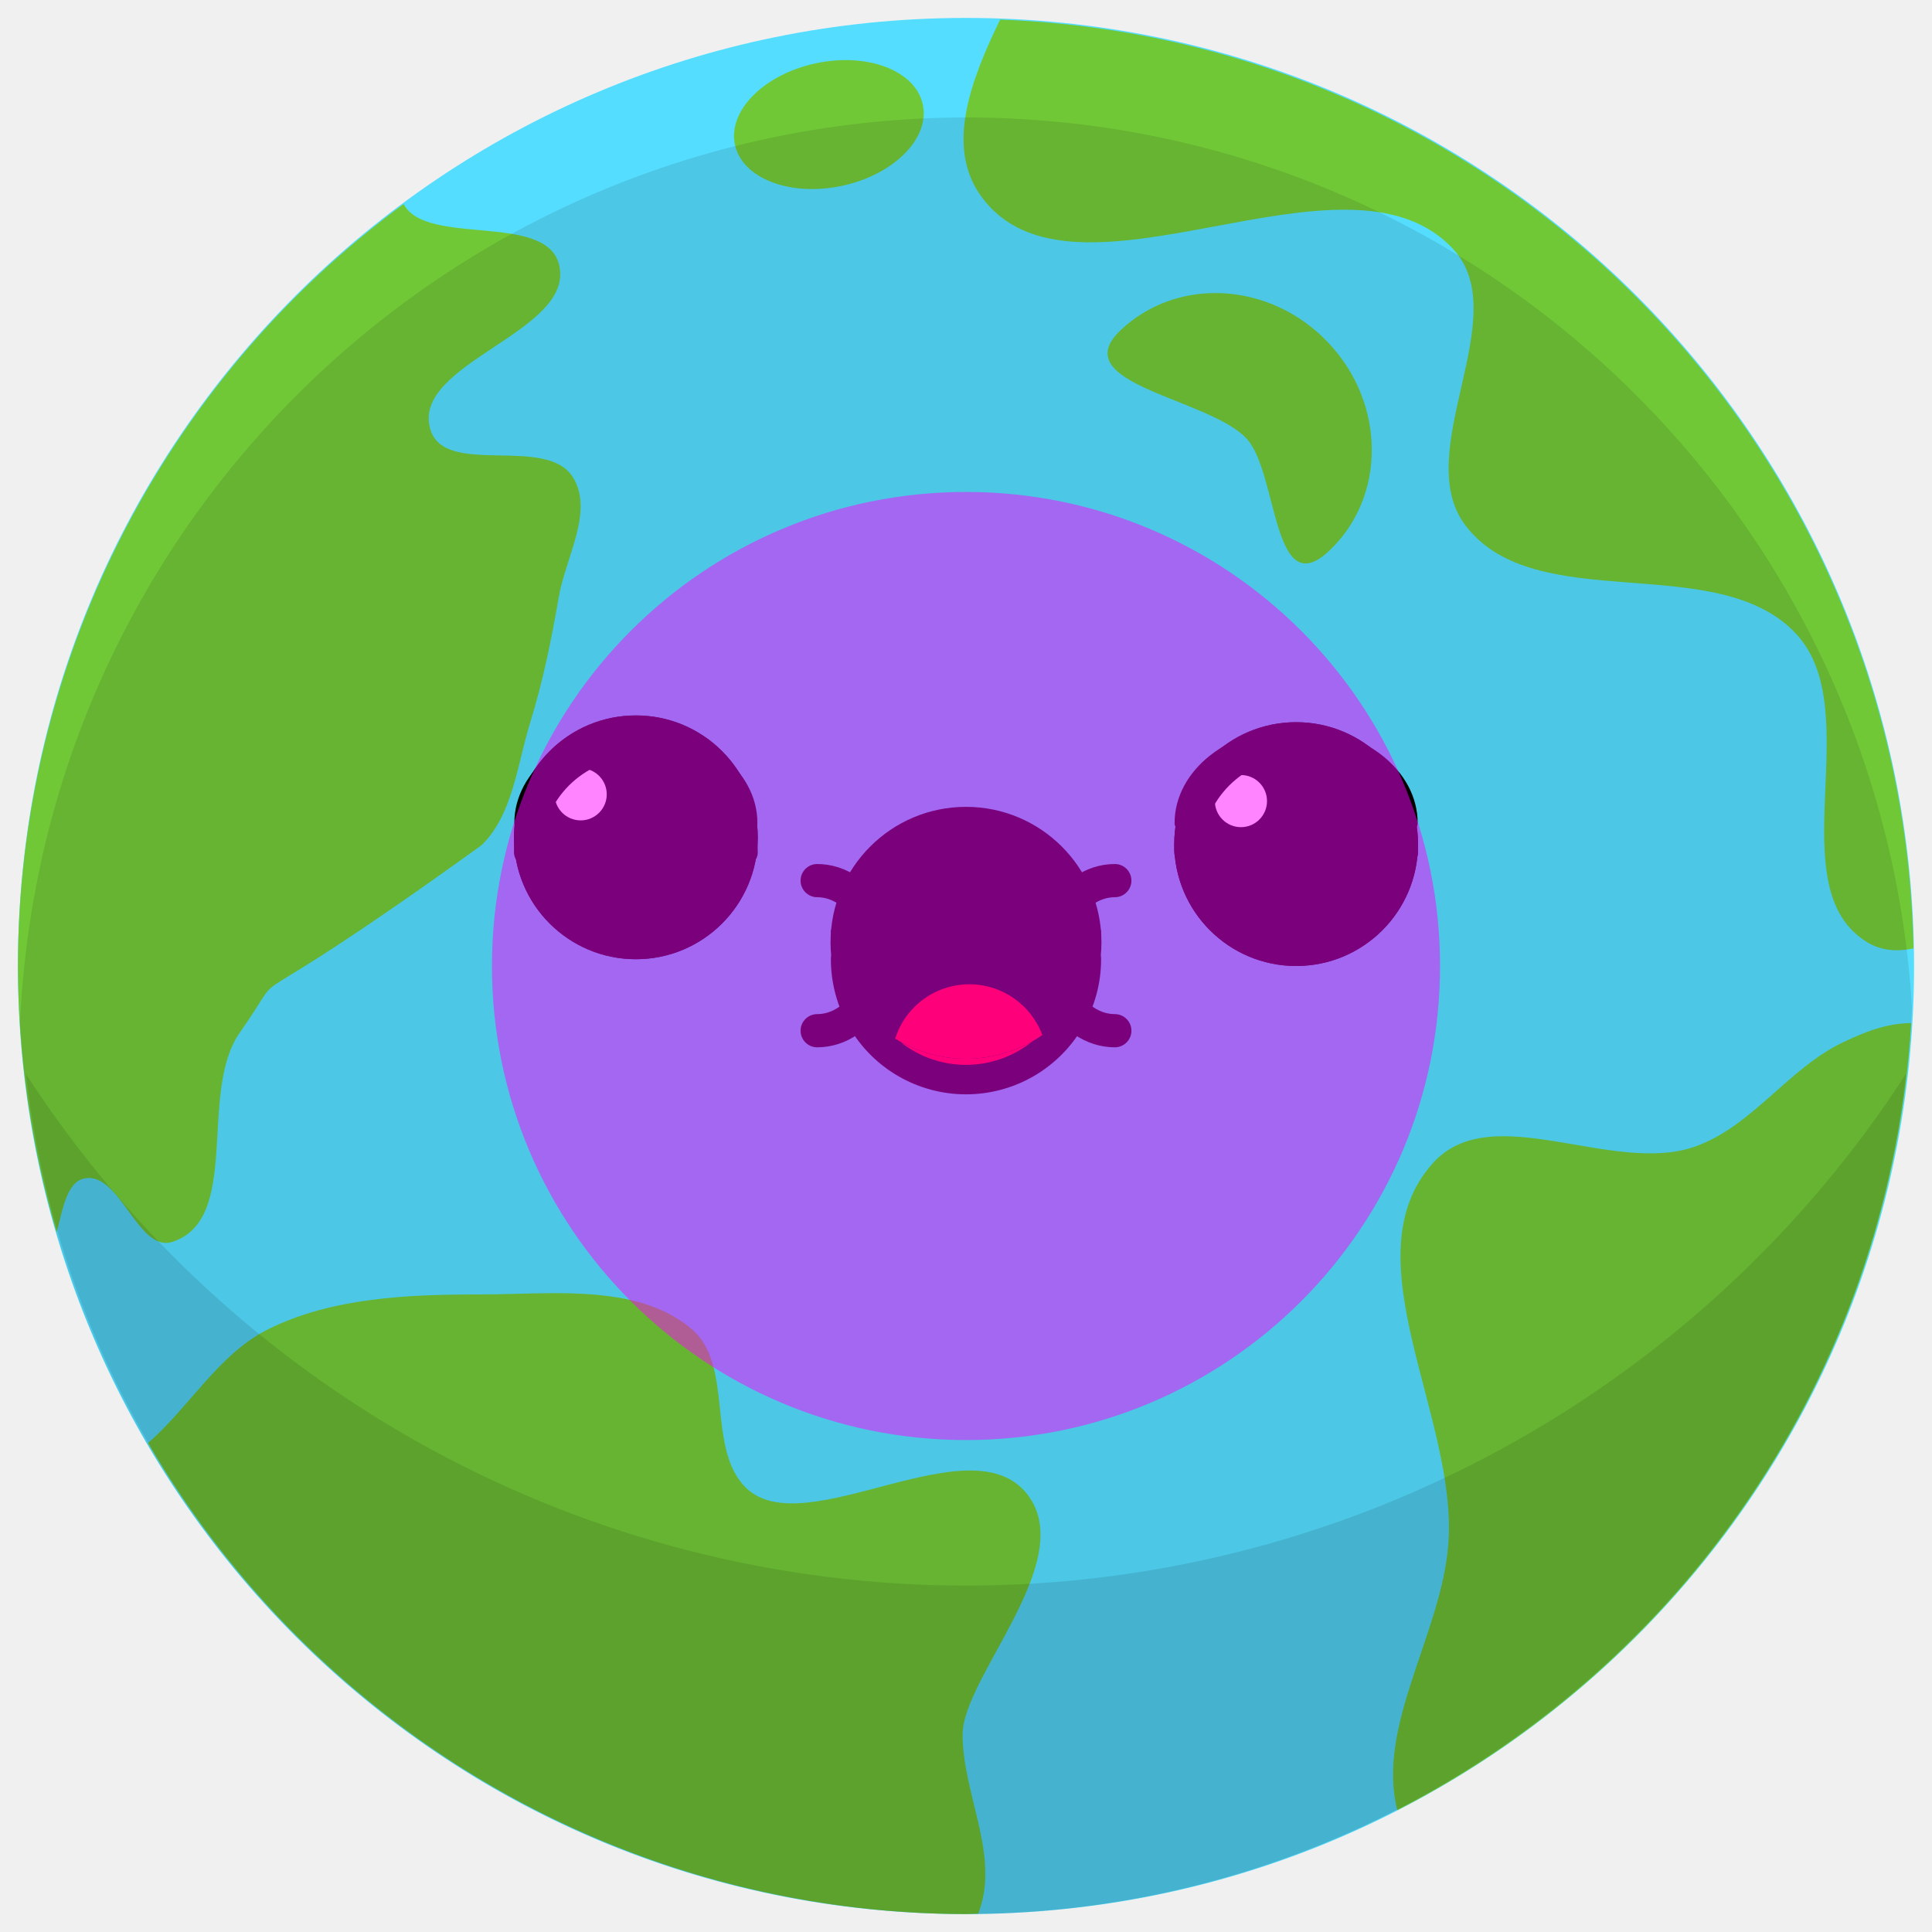
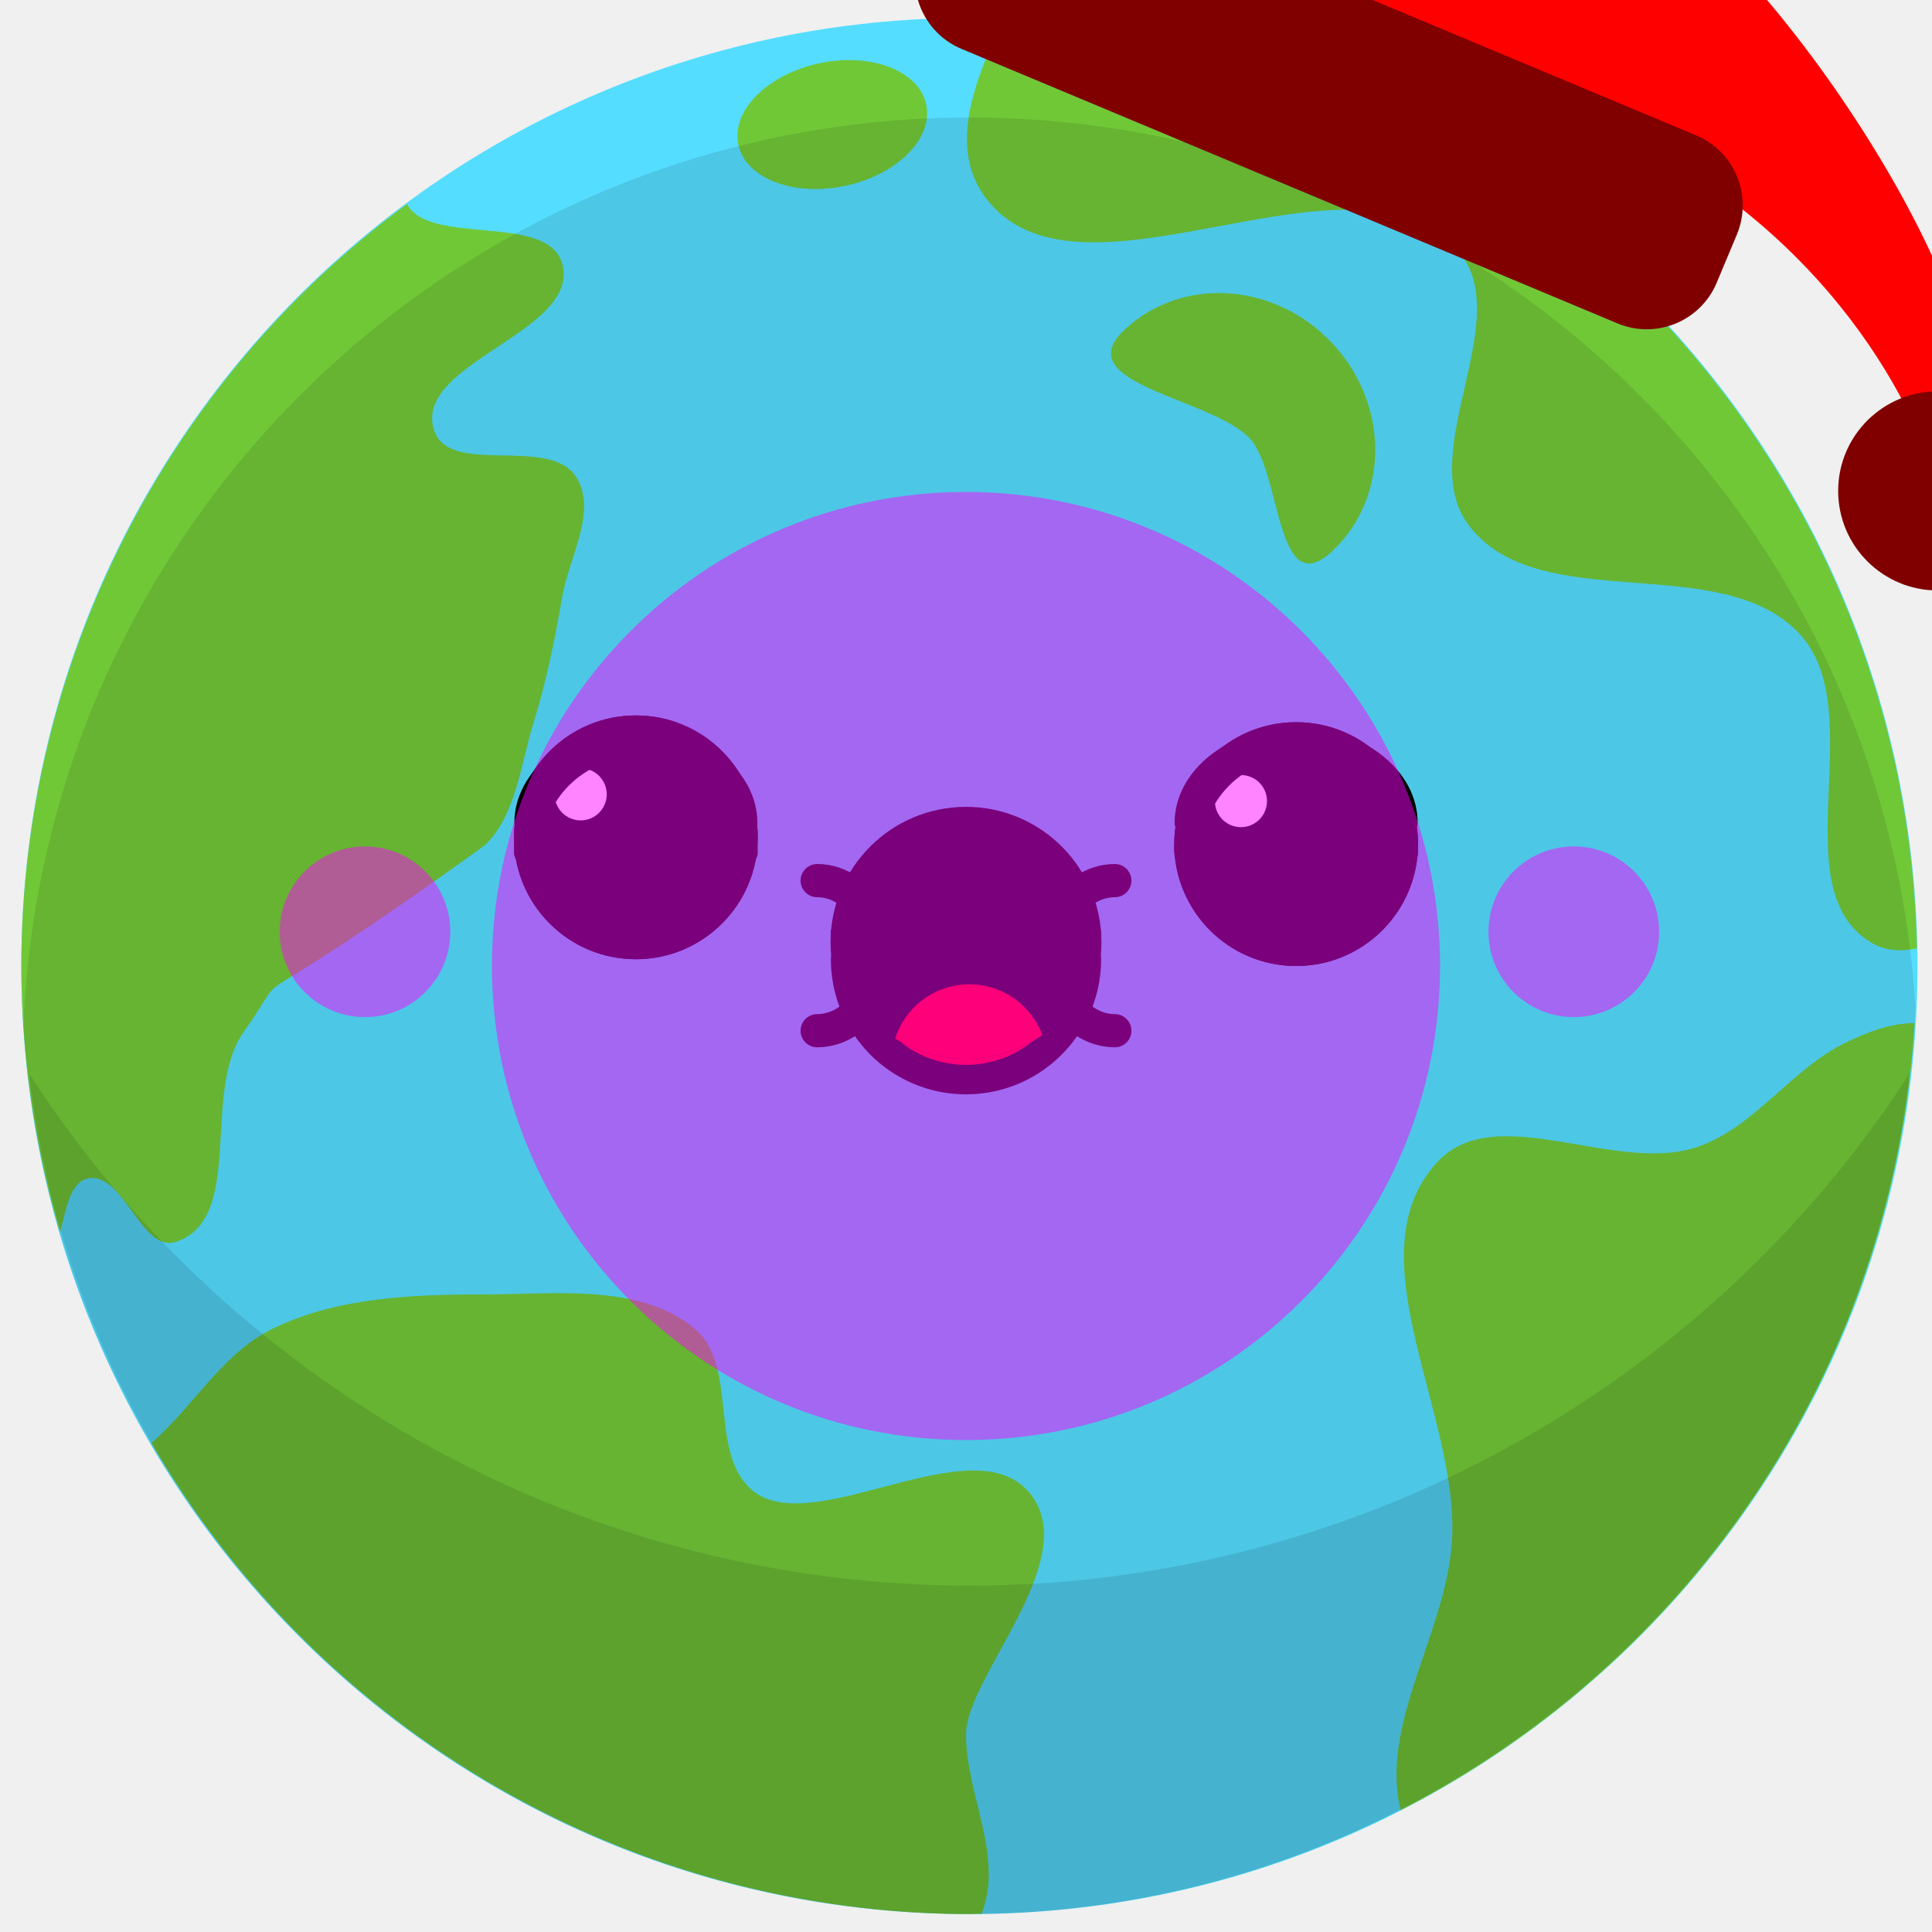
<svg xmlns="http://www.w3.org/2000/svg" width="215.667mm" height="215.667mm" viewBox="0 0 215.667 215.667" version="1.1" id="svg8">
  <defs id="defs2" />
  <g id="layer1" style="display:inline" transform="translate(72.30372,-37.97621)">
-     <g id="g996">
+     <g id="g996" transform="translate(0.3811896)">
      <circle r="105.833" cy="145.81" cx="35.53" id="path815" style="opacity:1;fill:#55ddff;fill-opacity:1;fill-rule:nonzero;stroke:none;stroke-width:0.541;stroke-linecap:round;stroke-linejoin:round;stroke-miterlimit:4;stroke-dasharray:none;stroke-dashoffset:0;stroke-opacity:1" />
      <path id="path817" transform="scale(0.2645833)" d="M -102.975,229.619 A 400,400 0 0 0 -265.715,551.092 400,400 0 0 0 -249.375,663.393 c 2.537,-9.399 4.2,-21.233 11.828,-22.693 14.95,-2.863 22.516,31.519 36.984,26.789 29.403,-9.613 10.716,-62.999 28.48,-88.324 24.709,-35.226 -11.742,2.919 102.027,-79.078 13.223,-12.968 14.977,-33.966 20.459,-51.656 5.364,-17.307 9.008,-35.141 12.07,-53 2.873,-16.757 15.015,-36.322 5.887,-50.666 -11.326,-17.799 -53.943,0.186 -60.045,-20.01 -8.51,-28.164 61.464,-41.075 54.275,-69.605 -5.589,-22.184 -56.085,-7.496 -65.566,-25.529 z" style="opacity:1;fill:#71c837;fill-opacity:1;fill-rule:nonzero;stroke:none;stroke-width:6.361;stroke-linecap:round;stroke-linejoin:round;stroke-miterlimit:4;stroke-dasharray:none;stroke-dashoffset:0;stroke-opacity:1" />
      <path id="ellipse821" transform="scale(0.2645833)" d="m -41.293,689.127 c -10,0.059 -20.002,0.535 -29.422,0.535 -30.145,0 -62.22,1.247 -89.248,14.596 -20.921,10.332 -33.233,32.748 -50.865,48.092 71.539,122.876 202.929,198.54 345.113,198.742 1.726,-0.05 3.452,-0.111 5.178,-0.184 0.388,-1.07 0.758,-2.147 1.09,-3.242 7.024,-23.192 -7.695,-48.057 -7.695,-72.289 0,-24.232 48.446,-72.844 27.695,-100.86 C 136.908,742.592 66.184,795.522 41.416,771.199 24.591,754.676 36.543,719.481 18.533,704.258 2.706,690.879 -19.293,688.996 -41.293,689.127 Z" style="opacity:1;fill:#71c837;fill-opacity:1;fill-rule:nonzero;stroke:none;stroke-width:6.754;stroke-linecap:round;stroke-linejoin:round;stroke-miterlimit:4;stroke-dasharray:none;stroke-dashoffset:0;stroke-opacity:1" />
      <path id="ellipse823" transform="scale(0.2645833)" d="m 148.666,151.811 c -12.586,25.919 -22.906,53.671 -8.168,74.281 38.86,54.342 153.516,-26.422 199.17,22.352 26.628,28.447 -18.213,85.734 5.342,116.773 29.656,39.078 106.719,9.803 139.783,46.043 29.961,32.839 -8.2,107.148 29.959,129.949 5.853,3.497 12.448,3.883 19.271,2.486 A 400,400 0 0 0 148.666,151.811 Z" style="opacity:1;fill:#71c837;fill-opacity:1;fill-rule:nonzero;stroke:none;stroke-width:9.035;stroke-linecap:round;stroke-linejoin:round;stroke-miterlimit:4;stroke-dasharray:none;stroke-dashoffset:0;stroke-opacity:1" />
      <path id="ellipse825" transform="scale(0.2645833)" d="m 533.08,575.164 c -10.686,0.122 -19.812,3.848 -28.826,8.143 -22.976,10.946 -38.401,35.538 -62.41,43.98 -34.82,12.244 -85.788,-20.5 -110.515,6.904 -35.89,39.777 10.455,107.168 6.467,160.595 -2.842,38.072 -30.531,76.64 -21.549,112.488 C 442.186,842.722 524.641,716.43 533.08,575.164 Z" style="opacity:1;fill:#71c837;fill-opacity:1;fill-rule:nonzero;stroke:none;stroke-width:4.504;stroke-linecap:round;stroke-linejoin:round;stroke-miterlimit:4;stroke-dasharray:none;stroke-dashoffset:0;stroke-opacity:1" />
      <path id="ellipse827" d="m 75.973,76.229 c 6.431,6.798 6.482,17.194 0.113,23.219 -6.369,6.025 -5.709,-8.71 -9.233,-12.51 -4.205,-4.534 -20.426,-6.084 -14.057,-12.109 6.369,-6.025 16.746,-5.399 23.177,1.4 z" style="opacity:1;fill:#71c837;fill-opacity:1;fill-rule:nonzero;stroke:none;stroke-width:0.537;stroke-linecap:round;stroke-linejoin:round;stroke-miterlimit:4;stroke-dasharray:none;stroke-dashoffset:0;stroke-opacity:1" />
      <ellipse transform="rotate(-12.04391)" ry="6.993" rx="10.724" cy="54.96" cx="8.951" id="ellipse837" style="opacity:1;fill:#71c837;fill-opacity:1;fill-rule:nonzero;stroke:none;stroke-width:0.283;stroke-linecap:round;stroke-linejoin:round;stroke-miterlimit:4;stroke-dasharray:none;stroke-dashoffset:0;stroke-opacity:1" />
      <path id="path867" transform="scale(0.2645833)" d="M 134.285,193.09 A 400,400 0 0 0 -264.844,575.686 400,400 0 0 0 134.285,951.092 400,400 0 0 0 533.414,568.496 400,400 0 0 0 134.285,193.09 Z" style="opacity:1;fill:#000000;fill-opacity:0.098;fill-rule:nonzero;stroke:none;stroke-width:4.628;stroke-linecap:round;stroke-linejoin:round;stroke-miterlimit:4;stroke-dasharray:none;stroke-dashoffset:0;stroke-opacity:1" />
      <path id="path872" d="m 140.461,157.86 a 125.11,125.11 0 0 1 -104.884,57.119 125.11,125.11 0 0 1 -104.98,-57.097 105.833,105.833 0 0 0 104.98,93.761 105.833,105.833 0 0 0 104.884,-93.783 z" style="opacity:1;fill:#000000;fill-opacity:0.098;fill-rule:nonzero;stroke:none;stroke-width:1.668;stroke-linecap:round;stroke-linejoin:round;stroke-miterlimit:4;stroke-dasharray:none;stroke-dashoffset:0;stroke-opacity:1" />
    </g>
  </g>
  <g id="layer2" style="display:inline" transform="translate(72.30372,-37.97621)">
    <g id="g937" transform="translate(-1.322917)">
      <g id="g957">
        <g transform="translate(1.322917,-2.645833)" id="g941">
          <circle style="opacity:1;fill:#000000;fill-opacity:1;fill-rule:nonzero;stroke:none;stroke-width:2.49;stroke-linecap:round;stroke-linejoin:round;stroke-miterlimit:4;stroke-dasharray:none;stroke-dashoffset:0;stroke-opacity:1" id="path882" cx="35.53" cy="145.81" r="15.119" />
          <path style="opacity:1;fill:#ff0000;fill-opacity:1;fill-rule:nonzero;stroke:none;stroke-width:4;stroke-linecap:round;stroke-linejoin:round;stroke-miterlimit:4;stroke-dasharray:none;stroke-dashoffset:0;stroke-opacity:1" d="m 135.715,576.805 a 32.857,32.857 0 0 0 -31.305,22.914 57.143,57.143 0 0 0 29.875,8.516 57.143,57.143 0 0 0 32.209,-10.012 32.857,32.857 0 0 0 -30.779,-21.418 z" transform="scale(0.2645833)" id="path910" />
        </g>
        <g id="g923">
          <circle style="opacity:1;fill:#000000;fill-opacity:1;fill-rule:nonzero;stroke:none;stroke-width:2.241;stroke-linecap:round;stroke-linejoin:round;stroke-miterlimit:4;stroke-dasharray:none;stroke-dashoffset:0;stroke-opacity:1" id="circle906" cx="4.1539136e-07" cy="131.446" r="13.607" />
          <circle r="2.91" cy="126.646" cx="-6.161" id="path886" style="opacity:1;fill:#ffffff;fill-opacity:1;fill-rule:nonzero;stroke:none;stroke-width:0.815;stroke-linecap:round;stroke-linejoin:round;stroke-miterlimit:4;stroke-dasharray:none;stroke-dashoffset:0;stroke-opacity:1" />
        </g>
        <g id="g929" transform="translate(73.70536,0.7559524)">
          <circle r="13.607" cy="131.446" cx="4.1539136e-07" id="circle925" style="opacity:1;fill:#000000;fill-opacity:1;fill-rule:nonzero;stroke:none;stroke-width:2.241;stroke-linecap:round;stroke-linejoin:round;stroke-miterlimit:4;stroke-dasharray:none;stroke-dashoffset:0;stroke-opacity:1" />
          <circle r="2.91" style="opacity:1;fill:#ffffff;fill-opacity:1;fill-rule:nonzero;stroke:none;stroke-width:0.815;stroke-linecap:round;stroke-linejoin:round;stroke-miterlimit:4;stroke-dasharray:none;stroke-dashoffset:0;stroke-opacity:1" id="circle927" cx="-6.161" cy="126.646" />
        </g>
      </g>
    </g>
  </g>
  <g style="display:inline" id="g881" transform="translate(72.30372,-37.97621)">
    <g transform="translate(-1.322917)" id="g879">
      <g id="g876">
        <path style="opacity:1;fill:none;fill-opacity:1;fill-rule:nonzero;stroke:#000000;stroke-width:3.292;stroke-linecap:round;stroke-linejoin:round;stroke-miterlimit:4;stroke-dasharray:none;stroke-dashoffset:0;stroke-opacity:1" id="circle858" d="m 50.288,145.054 a 13.435,13.435 0 0 1 -6.718,11.635 13.435,13.435 0 0 1 -13.435,0 13.435,13.435 0 0 1 -6.718,-11.635" />
        <g id="g868">
          <circle r="13.607" cy="131.446" cx="4.1539136e-07" id="circle864" style="opacity:1;fill:#000000;fill-opacity:1;fill-rule:nonzero;stroke:none;stroke-width:2.241;stroke-linecap:round;stroke-linejoin:round;stroke-miterlimit:4;stroke-dasharray:none;stroke-dashoffset:0;stroke-opacity:1" />
          <circle style="opacity:1;fill:#ffffff;fill-opacity:1;fill-rule:nonzero;stroke:none;stroke-width:0.815;stroke-linecap:round;stroke-linejoin:round;stroke-miterlimit:4;stroke-dasharray:none;stroke-dashoffset:0;stroke-opacity:1" id="circle866" cx="-6.161" cy="126.646" r="2.91" />
        </g>
        <g transform="translate(73.70536,0.7559524)" id="g874">
          <circle style="opacity:1;fill:#000000;fill-opacity:1;fill-rule:nonzero;stroke:none;stroke-width:2.241;stroke-linecap:round;stroke-linejoin:round;stroke-miterlimit:4;stroke-dasharray:none;stroke-dashoffset:0;stroke-opacity:1" id="circle870" cx="4.1539136e-07" cy="131.446" r="13.607" />
          <circle cy="126.646" cx="-6.161" id="circle872" style="opacity:1;fill:#ffffff;fill-opacity:1;fill-rule:nonzero;stroke:none;stroke-width:0.815;stroke-linecap:round;stroke-linejoin:round;stroke-miterlimit:4;stroke-dasharray:none;stroke-dashoffset:0;stroke-opacity:1" r="2.91" />
        </g>
      </g>
    </g>
  </g>
  <g id="g855" style="display:inline" transform="translate(72.30372,-37.97621)">
    <g transform="translate(-1.322917)" id="g853">
      <g id="g851">
        <g id="g878" transform="translate(0,-2.116667)">
          <path transform="matrix(0.2645833,0,0,0.2645833,1.322917,0)" id="circle833" d="m 77.244,543.949 a 57.143,57.143 0 0 0 57.041,54.285 57.143,57.143 0 0 0 57,-54.285 z" style="opacity:1;fill:#000000;fill-opacity:1;fill-rule:nonzero;stroke:none;stroke-width:9.412;stroke-linecap:round;stroke-linejoin:round;stroke-miterlimit:4;stroke-dasharray:none;stroke-dashoffset:0;stroke-opacity:1" />
          <path id="path835" d="m 37.231,149.967 a 8.693,8.693 0 0 0 -8.283,6.063 15.119,15.119 0 0 0 7.904,2.253 15.119,15.119 0 0 0 8.522,-2.649 8.693,8.693 0 0 0 -8.144,-5.667 z" style="opacity:1;fill:#ff0000;fill-opacity:1;fill-rule:nonzero;stroke:none;stroke-width:1.058;stroke-linecap:round;stroke-linejoin:round;stroke-miterlimit:4;stroke-dasharray:none;stroke-dashoffset:0;stroke-opacity:1" />
        </g>
        <path style="opacity:1;fill:none;fill-opacity:1;fill-rule:nonzero;stroke:#000000;stroke-width:3.051;stroke-linecap:round;stroke-linejoin:round;stroke-miterlimit:4;stroke-dasharray:none;stroke-dashoffset:0;stroke-opacity:1" d="m -12.081,133.119 c 10e-7,-6.672 5.409,-12.082 12.082,-12.082 C 6.673,121.038 12.082,126.447 12.082,133.119" id="circle839" />
        <path id="path883" d="m 61.624,133.119 c 10e-7,-6.672 5.409,-12.082 12.082,-12.082 6.672,0 12.082,5.409 12.082,12.082" style="opacity:1;fill:none;fill-opacity:1;fill-rule:nonzero;stroke:#000000;stroke-width:3.051;stroke-linecap:round;stroke-linejoin:round;stroke-miterlimit:4;stroke-dasharray:none;stroke-dashoffset:0;stroke-opacity:1" />
      </g>
    </g>
  </g>
  <g style="display:inline" id="g967" transform="translate(72.30372,-37.97621)">
    <g transform="translate(-1.322917,-1.5875)" id="g965" style="stroke:#000000">
      <g id="g963" style="stroke:#000000">
        <g id="g977" style="stroke:#000000;stroke-width:3.274;stroke-miterlimit:4;stroke-dasharray:none" transform="matrix(0.8900451,0,0,0.7014397,4.5674307e-8,39.24469)">
          <path style="opacity:1;fill:none;fill-opacity:1;fill-rule:nonzero;stroke:#000000;stroke-width:3.274;stroke-linecap:round;stroke-linejoin:round;stroke-miterlimit:4;stroke-dasharray:none;stroke-dashoffset:0;stroke-opacity:1" d="M -13.607,131.446 C -13.607,123.931 -7.515,117.839 4.1539135e-7,117.839 7.515,117.839 13.607,123.931 13.607,131.446" id="circle973" />
        </g>
        <g transform="matrix(0.8900451,0,0,0.7014397,73.70536,39.24469)" style="stroke:#000000;stroke-width:3.274;stroke-miterlimit:4;stroke-dasharray:none" id="g982">
          <path id="path980" d="M -13.607,131.446 C -13.607,123.931 -7.515,117.839 4.1539135e-7,117.839 7.515,117.839 13.607,123.931 13.607,131.446" style="opacity:1;fill:none;fill-opacity:1;fill-rule:nonzero;stroke:#000000;stroke-width:3.274;stroke-linecap:round;stroke-linejoin:round;stroke-miterlimit:4;stroke-dasharray:none;stroke-dashoffset:0;stroke-opacity:1" />
        </g>
      </g>
    </g>
    <g transform="translate(-0.1365612)" style="display:inline" id="g943">
      <path id="path933" d="M 26.414,144.656 H 44.919" style="fill:none;stroke:#000000;stroke-width:3.704;stroke-linecap:round;stroke-linejoin:miter;stroke-miterlimit:4;stroke-dasharray:none;stroke-opacity:1" />
      <path id="path935" d="m 52.279,153.034 c -2.488,0 -4.787,-1.597 -6.031,-4.189 -1.244,-2.592 -1.244,-5.786 0,-8.378 1.244,-2.592 3.543,-4.189 6.031,-4.189" style="opacity:1;fill:none;fill-opacity:1;fill-rule:nonzero;stroke:#000000;stroke-width:3.704;stroke-linecap:round;stroke-linejoin:round;stroke-miterlimit:4;stroke-dasharray:none;stroke-dashoffset:0;stroke-opacity:1" />
      <path style="opacity:1;fill:none;fill-opacity:1;fill-rule:nonzero;stroke:#000000;stroke-width:3.704;stroke-linecap:round;stroke-linejoin:round;stroke-miterlimit:4;stroke-dasharray:none;stroke-dashoffset:0;stroke-opacity:1" d="m 19.053,153.034 c 2.488,0 4.787,-1.597 6.031,-4.189 1.244,-2.592 1.244,-5.786 0,-8.378 -1.244,-2.592 -3.543,-4.189 -6.031,-4.189" id="path938" />
    </g>
  </g>
  <g id="layer3" style="opacity:0.483" transform="translate(72.30372,-37.97621)">
    <circle style="opacity:1;fill:#ff00ff;fill-opacity:1;fill-rule:nonzero;stroke:none;stroke-width:2.646;stroke-linecap:round;stroke-linejoin:round;stroke-miterlimit:4;stroke-dasharray:none;stroke-dashoffset:0;stroke-opacity:1" id="path985" cx="35.53" cy="145.81" r="52.917" />
+     <g id="g875">
+       <circle r="9.525" cy="141.989" cx="-31.558" id="path868" style="opacity:1;fill:#ff00ff;fill-opacity:1;fill-rule:nonzero;stroke:none;stroke-width:2.646;stroke-linecap:round;stroke-linejoin:round;stroke-miterlimit:4;stroke-dasharray:none;stroke-dashoffset:0;stroke-opacity:1" />
+       <circle style="opacity:1;fill:#ff00ff;fill-opacity:1;fill-rule:nonzero;stroke:none;stroke-width:2.646;stroke-linecap:round;stroke-linejoin:round;stroke-miterlimit:4;stroke-dasharray:none;stroke-dashoffset:0;stroke-opacity:1" id="circle871" cx="103.38" cy="141.989" r="9.525" />
+     </g>
+   </g>
+   <g id="layer4">
+     <g id="g884" transform="matrix(-1,0,0,1,211.543,0)">
+       <path id="rect878" d="M 22.754,-8.7 C 39.243,-22.862 65.498,-33.589 85.725,-25.633 93.468,-22.588 105.531,-9.659 98.954,-4.467 79.568,10.838 51.085,8.021 26.987,16.7 1.828,30.789 -4.233,52.683 -4.233,52.683 -19.024,47.404 5.798,5.863 22.754,-8.7 Z" style="opacity:1;fill:#ff0000;fill-opacity:1;fill-rule:nonzero;stroke:none;stroke-width:2.646;stroke-linecap:round;stroke-linejoin:round;stroke-miterlimit:4;stroke-dasharray:none;stroke-dashoffset:0;stroke-opacity:1" />
+       <rect transform="rotate(-22.7076)" ry="8.467" y="22.509" x="6.183" height="22.754" width="96.308" id="rect874" style="opacity:1;fill:#800000;fill-opacity:1;fill-rule:nonzero;stroke:none;stroke-width:2.646;stroke-linecap:round;stroke-linejoin:round;stroke-miterlimit:4;stroke-dasharray:none;stroke-dashoffset:0;stroke-opacity:1" />
+       <circle r="11.113" cy="54.8" cx="-4.762" id="path876" style="opacity:1;fill:#800000;fill-opacity:1;fill-rule:nonzero;stroke:none;stroke-width:2.646;stroke-linecap:round;stroke-linejoin:round;stroke-miterlimit:4;stroke-dasharray:none;stroke-dashoffset:0;stroke-opacity:1" />
+     </g>
  </g>
</svg>
